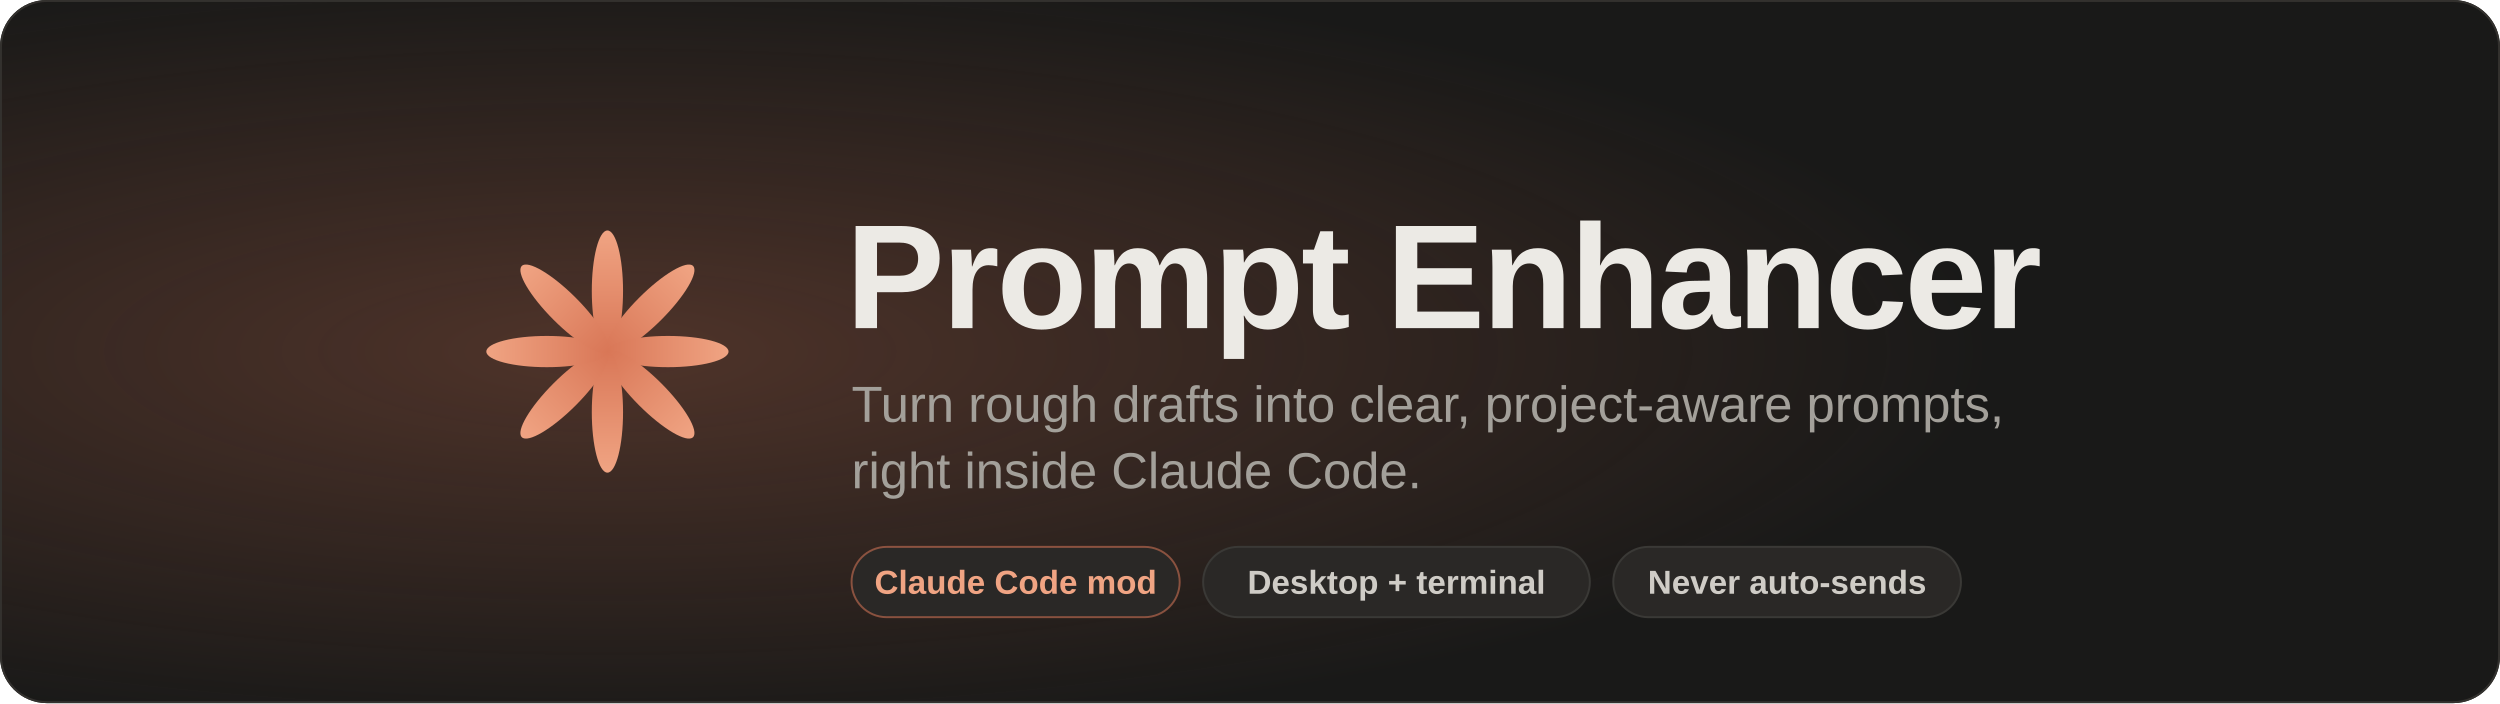
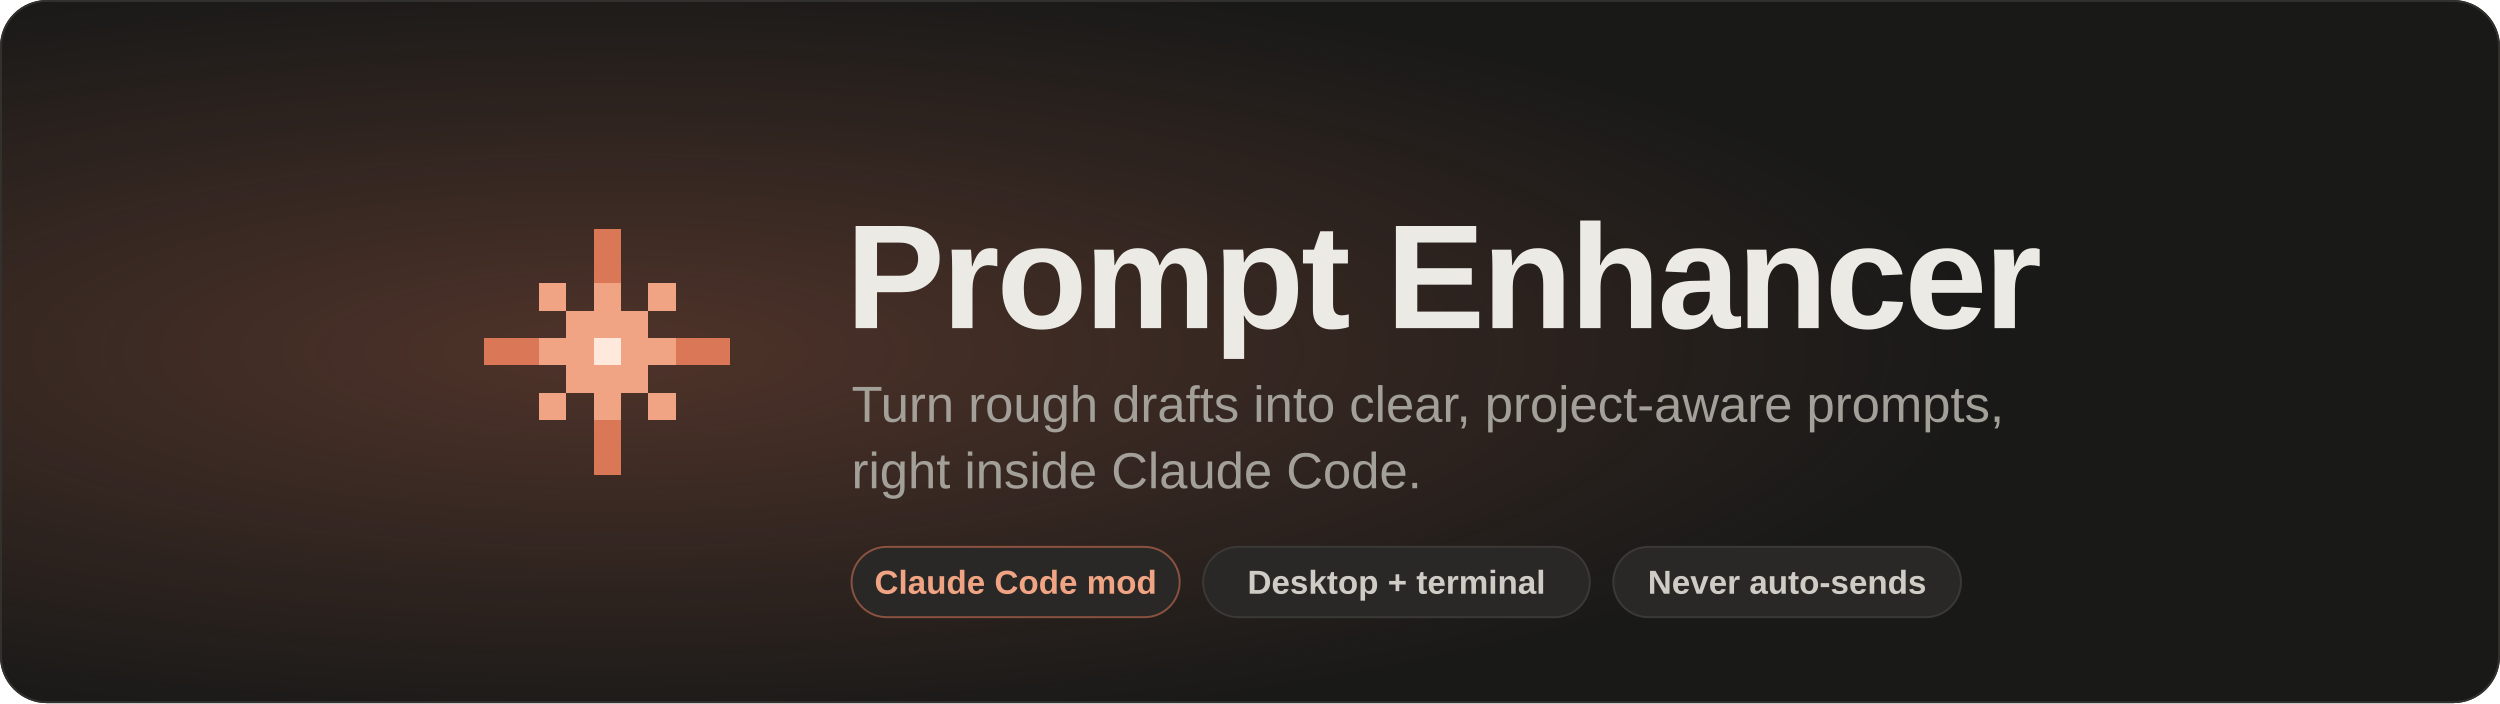
<svg xmlns="http://www.w3.org/2000/svg" width="1280" height="360" viewBox="0 0 1280 360" role="img" aria-labelledby="t d">
  <defs>
    <radialGradient id="glow" cx="0.245" cy="0.5" r="0.55">
      <stop offset="0" stop-color="#D97757" stop-opacity="0.28" />
      <stop offset="1" stop-color="#D97757" stop-opacity="0" />
    </radialGradient>
    <linearGradient id="petal" x1="0" y1="0" x2="0" y2="1">
      <stop offset="0" stop-color="#F0A483" />
      <stop offset="1" stop-color="#D97757" />
    </linearGradient>
    <style>
      text { font-family: "Segoe UI", -apple-system, BlinkMacSystemFont, "Helvetica Neue", Arial, sans-serif; }
-       .star { transform-box: fill-box; transform-origin: center; animation: pulse 2.4s ease-in-out infinite; }
-       @keyframes pulse { 0%, 100% { transform: scale(0.92) rotate(0deg); } 50% { transform: scale(1.06) rotate(22.5deg); } }
-       @media (prefers-reduced-motion: reduce) { .star { animation: none; } }
+       .star { transform-box: fill-box; transform-origin: center; animation: pop 2.4s steps(1) infinite; }
+       .twinkle { animation: twinkle 1.2s steps(1) infinite; }
+       @keyframes pop { 0%, 100% { transform: scale(1); } 50% { transform: scale(1.08); } }
+       @keyframes twinkle { 50% { opacity: 0; } }
+       @media (prefers-reduced-motion: reduce) { .star, .twinkle { animation: none; } }
    </style>
  </defs>
  <rect width="1280" height="360" rx="24" fill="#191918" />
  <rect width="1280" height="360" rx="24" fill="url(#glow)" />
  <rect x="0.5" y="0.5" width="1279" height="359" rx="23.5" fill="none" stroke="#33312e" />
  <g transform="translate(61 0)">
    <g transform="translate(250 180)">
-       <g class="star" fill="url(#petal)">
-         <ellipse cx="0" cy="-31" rx="8" ry="31" />
-         <ellipse cx="0" cy="-31" rx="8" ry="31" transform="rotate(45)" />
-         <ellipse cx="0" cy="-31" rx="8" ry="31" transform="rotate(90)" />
-         <ellipse cx="0" cy="-31" rx="8" ry="31" transform="rotate(135)" />
-         <ellipse cx="0" cy="-31" rx="8" ry="31" transform="rotate(180)" />
-         <ellipse cx="0" cy="-31" rx="8" ry="31" transform="rotate(225)" />
-         <ellipse cx="0" cy="-31" rx="8" ry="31" transform="rotate(270)" />
-         <ellipse cx="0" cy="-31" rx="8" ry="31" transform="rotate(315)" />
+       <g class="star" shape-rendering="crispEdges">
+         <rect x="-7" y="-63" width="14" height="14" fill="#D97757" />
+         <rect x="-7" y="-49" width="14" height="14" fill="#D97757" />
+         <rect x="-7" y="-35" width="14" height="14" fill="#F0A483" />
+         <rect x="-21" y="-21" width="14" height="14" fill="#F0A483" />
+         <rect x="-7" y="-21" width="14" height="14" fill="#F0A483" />
+         <rect x="7" y="-21" width="14" height="14" fill="#F0A483" />
+         <rect x="-63" y="-7" width="14" height="14" fill="#D97757" />
+         <rect x="-49" y="-7" width="14" height="14" fill="#D97757" />
+         <rect x="-35" y="-7" width="14" height="14" fill="#F0A483" />
+         <rect x="-21" y="-7" width="14" height="14" fill="#F0A483" />
+         <rect x="-7" y="-7" width="14" height="14" fill="#FFE8DC" />
+         <rect x="7" y="-7" width="14" height="14" fill="#F0A483" />
+         <rect x="21" y="-7" width="14" height="14" fill="#F0A483" />
+         <rect x="35" y="-7" width="14" height="14" fill="#D97757" />
+         <rect x="49" y="-7" width="14" height="14" fill="#D97757" />
+         <rect x="-21" y="7" width="14" height="14" fill="#F0A483" />
+         <rect x="-7" y="7" width="14" height="14" fill="#F0A483" />
+         <rect x="7" y="7" width="14" height="14" fill="#F0A483" />
+         <rect x="-7" y="21" width="14" height="14" fill="#F0A483" />
+         <rect x="-7" y="35" width="14" height="14" fill="#D97757" />
+         <rect x="-7" y="49" width="14" height="14" fill="#D97757" />
+         <g class="twinkle">
+           <rect x="-35" y="-35" width="14" height="14" fill="#F0A483" />
+           <rect x="21" y="-35" width="14" height="14" fill="#F0A483" />
+           <rect x="-35" y="21" width="14" height="14" fill="#F0A483" />
+           <rect x="21" y="21" width="14" height="14" fill="#F0A483" />
+         </g>
      </g>
    </g>
    <text x="372" y="168" font-size="76" font-weight="700" fill="#ECEAE5" letter-spacing="-1.5">Prompt Enhancer</text>
    <text x="375" y="216" font-size="26" fill="#A3A09A">Turn rough drafts into clear, project-aware prompts,</text>
    <text x="375" y="250" font-size="26" fill="#A3A09A">right inside Claude Code.</text>
    <g font-size="17" font-weight="600">
      <rect x="375" y="280" width="168" height="36" rx="18" fill="#2a2826" stroke="#D97757" stroke-opacity="0.55" />
      <text x="459" y="304" text-anchor="middle" fill="#F0A483">Claude Code mod</text>
      <rect x="555" y="280" width="198" height="36" rx="18" fill="#2a2826" stroke="#3a3936" />
      <text x="654" y="304" text-anchor="middle" fill="#CFCCC6">Desktop + terminal</text>
      <rect x="765" y="280" width="178" height="36" rx="18" fill="#2a2826" stroke="#3a3936" />
      <text x="854" y="304" text-anchor="middle" fill="#CFCCC6">Never auto-sends</text>
    </g>
  </g>
</svg>
